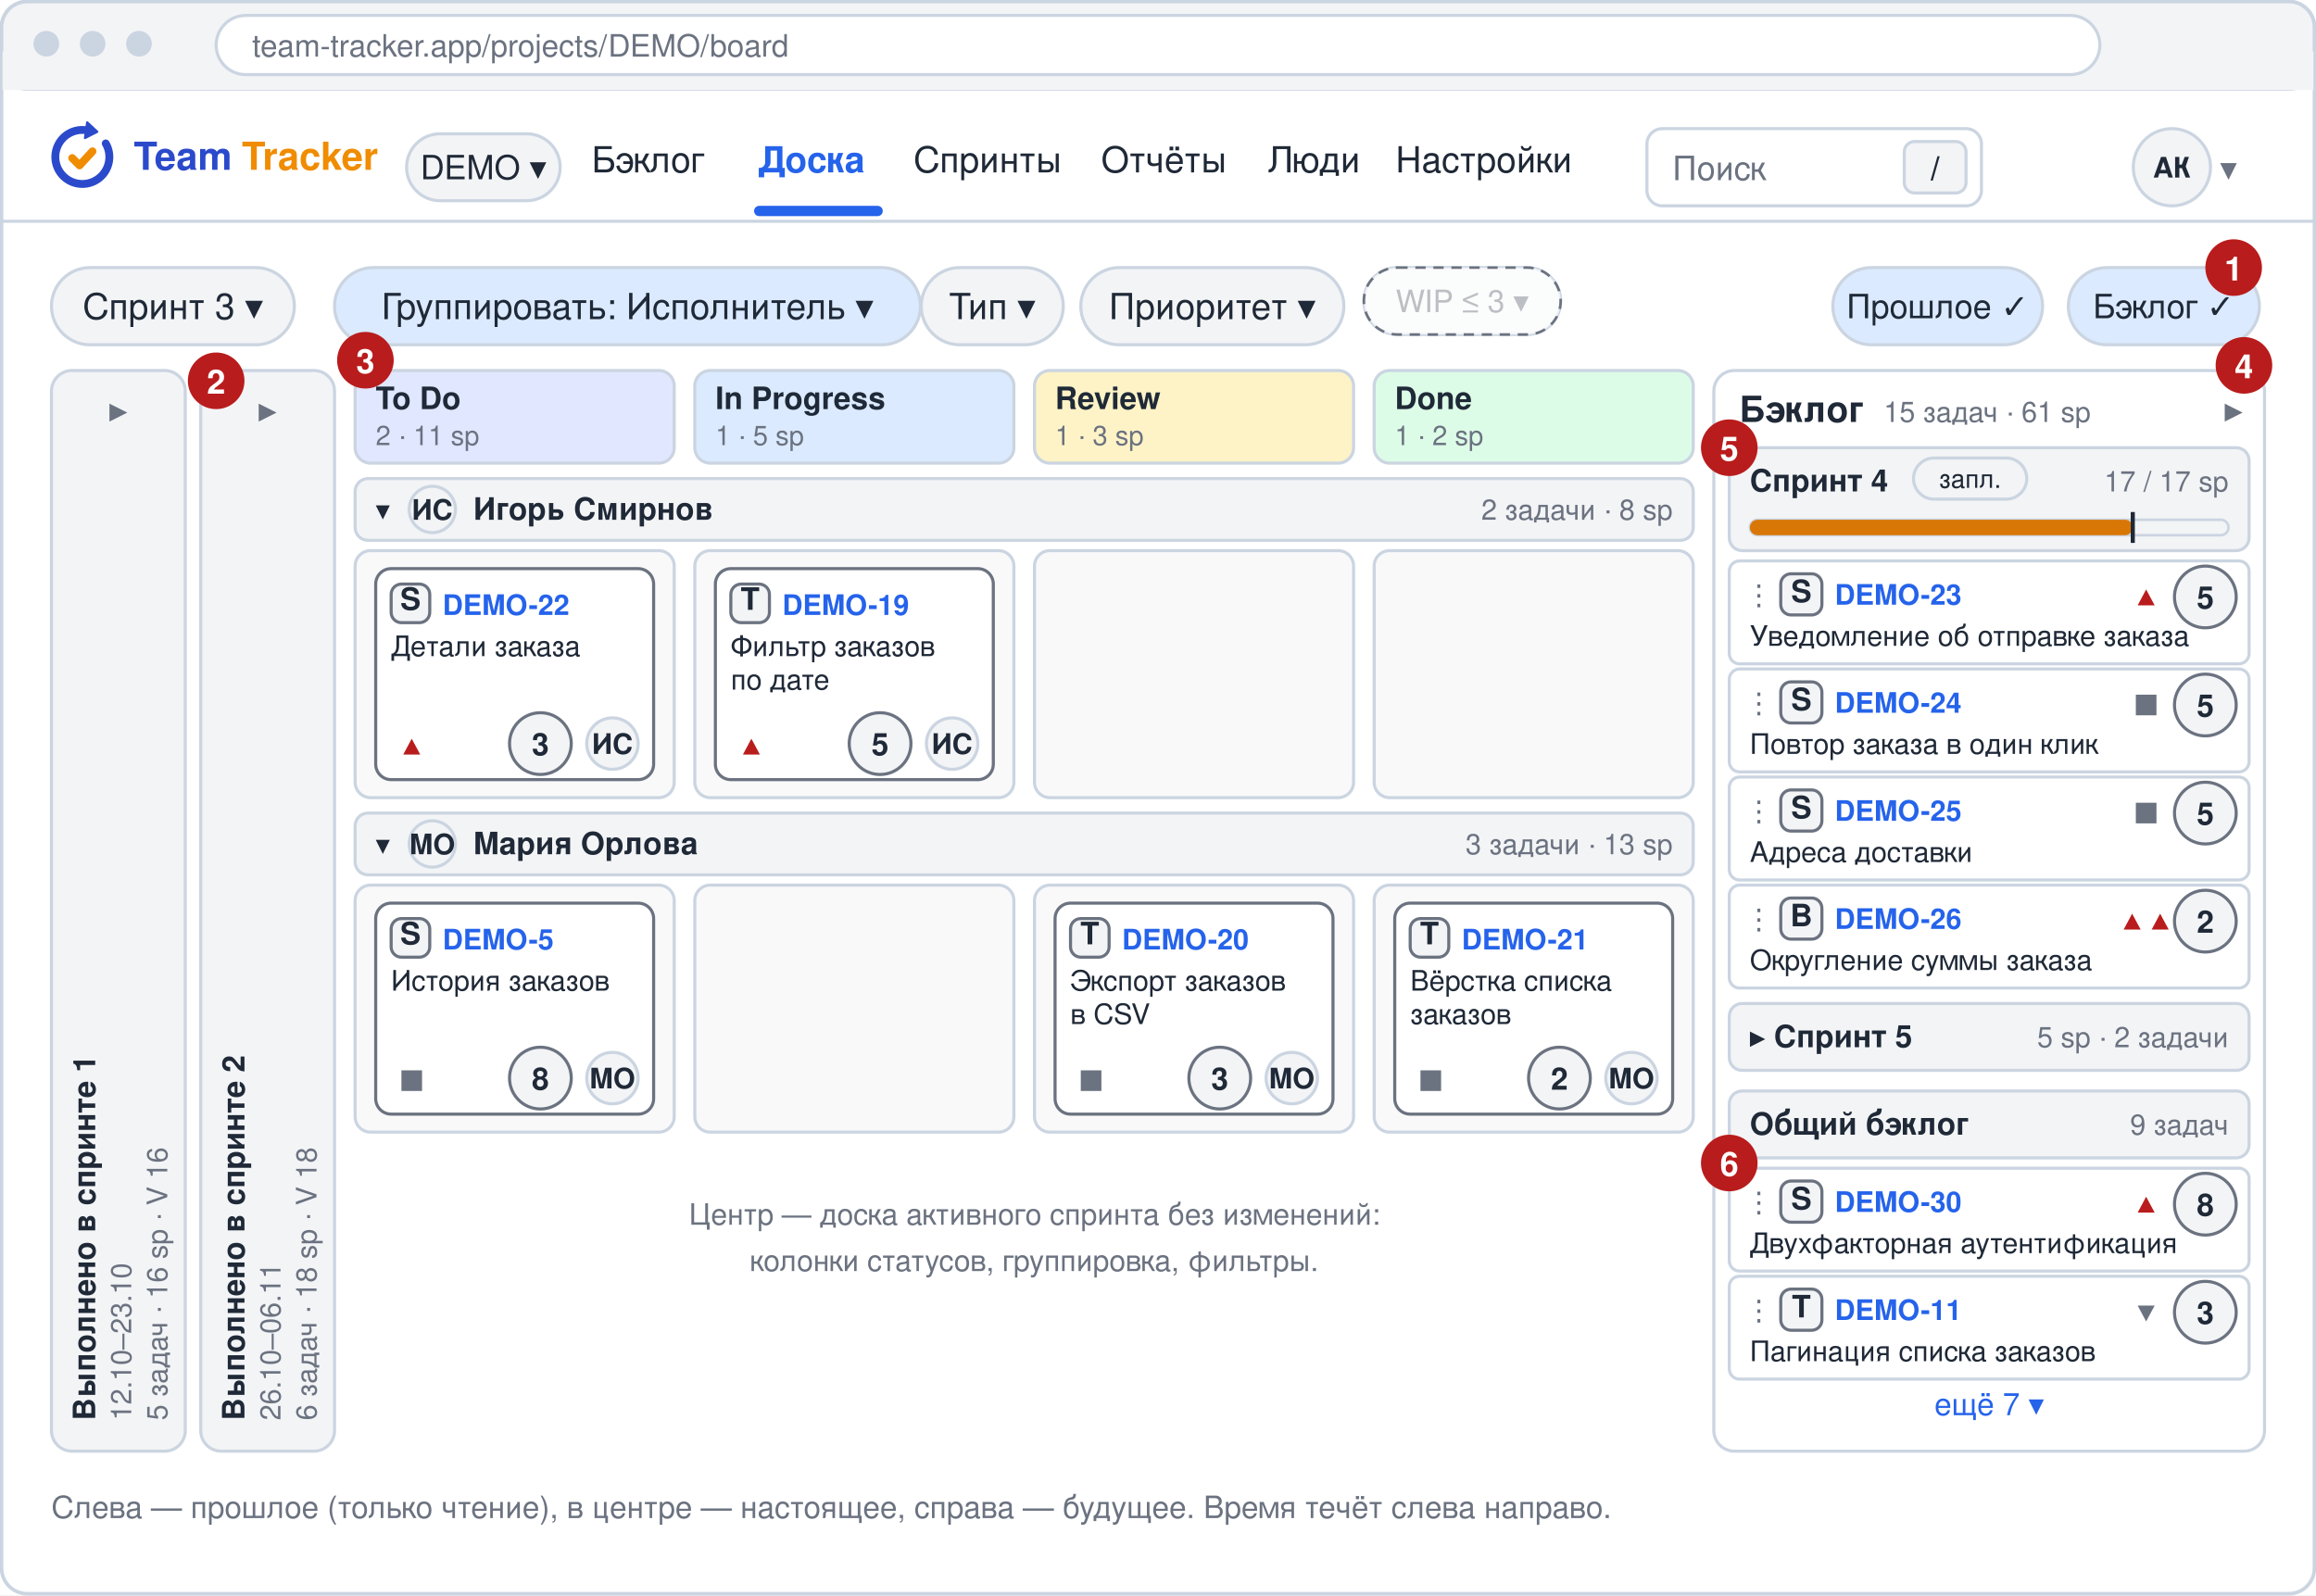
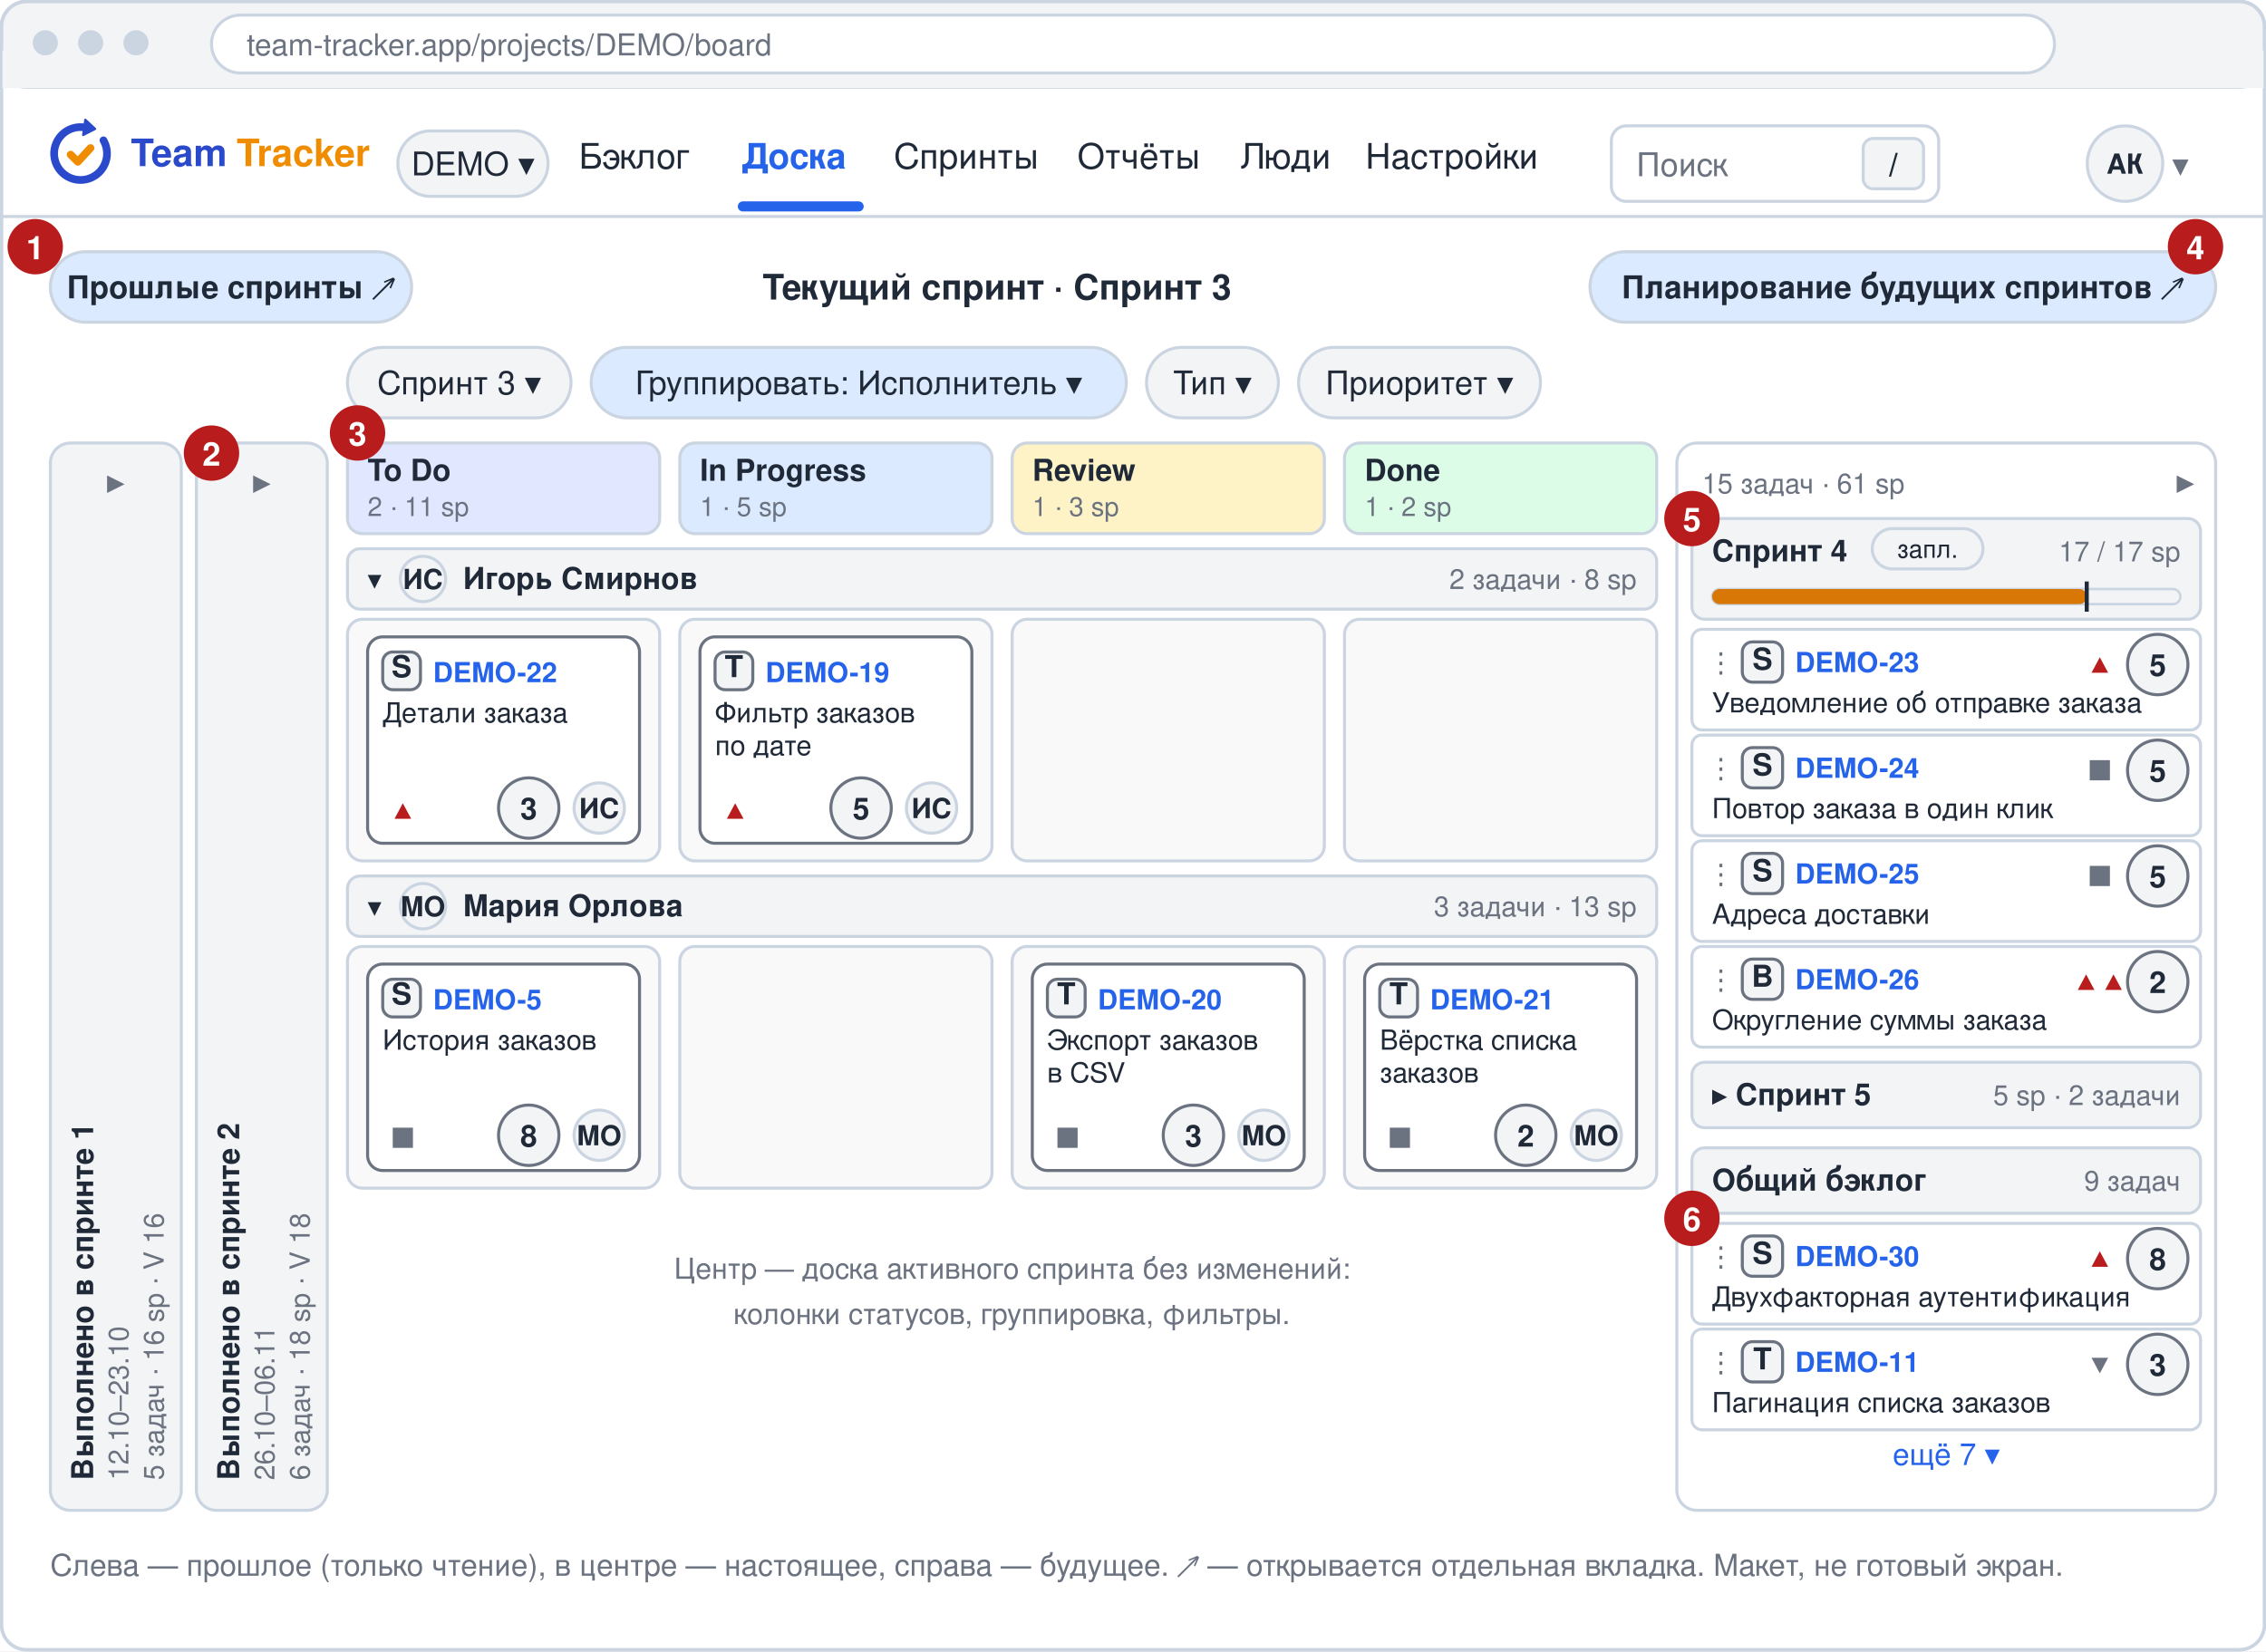
- <svg xmlns="http://www.w3.org/2000/svg" width="900" height="620" viewBox="0 0 900 620" font-family="Helvetica, Arial, 'Segoe UI', 'DejaVu Sans', sans-serif" role="img" aria-label="Доска: прошлое, текущее и будущее — обычное состояние">
+ <svg xmlns="http://www.w3.org/2000/svg" width="900" height="656" viewBox="0 0 900 656" font-family="Helvetica, Arial, 'Segoe UI', 'DejaVu Sans', sans-serif" role="img" aria-label="Доска: прошлое, текущее и будущее — обычное состояние">
  <defs>
    <marker id="arr" viewBox="0 0 10 10" refX="9" refY="5" markerWidth="7" markerHeight="7" orient="auto-start-reverse">
      <path d="M0 0 L10 5 L0 10 z" fill="#2563eb" />
    </marker>
  </defs>
-   <rect width="900" height="620" fill="#ffffff" />
-   <rect x="0.6" y="0.6" width="898.8" height="618.8" rx="10" fill="#ffffff" stroke="#cbd5e1" stroke-width="1.4" />
+   <rect width="900" height="656" fill="#ffffff" />
+   <rect x="0.6" y="0.6" width="898.8" height="654.8" rx="10" fill="#ffffff" stroke="#cbd5e1" stroke-width="1.4" />
  <rect x="0.6" y="0.6" width="898.8" height="34" rx="10" fill="#f3f4f6" stroke="#cbd5e1" stroke-width="1.4" />
  <rect x="1" y="20" width="898" height="15" rx="0" fill="#f3f4f6" />
  <circle cx="18" cy="17" r="5" fill="#cbd5e1" />
  <circle cx="36" cy="17" r="5" fill="#cbd5e1" />
  <circle cx="54" cy="17" r="5" fill="#cbd5e1" />
  <rect x="84" y="6" width="732" height="23" rx="11.5" fill="#ffffff" stroke="#cbd5e1" stroke-width="1.2" />
  <text x="98" y="22" text-anchor="start" font-size="12" fill="#6b7280">team-tracker.app/projects/DEMO/board</text>
  <line x1="1" y1="86" x2="899" y2="86" stroke="#cbd5e1" stroke-width="1.2" />
  <g transform="translate(18 47) scale(0.4375)">
    <path d="M52.78 20 A24 24 0 1 1 35.34 8.23" fill="none" stroke="#2B4ACB" stroke-width="7" stroke-linecap="round" />
    <polygon points="45.24,9.62 36.31,1.30 34.37,15.16" fill="#2B4ACB" stroke="#2B4ACB" stroke-width="2" stroke-linejoin="round" />
    <polyline points="23,33 29.5,39.5 41,27" fill="none" stroke="#F08C00" stroke-width="7" stroke-linecap="round" stroke-linejoin="round" />
  </g>
  <text x="52" y="66" text-anchor="start" font-size="15" font-weight="bold" fill="#2B4ACB">Team</text>
  <text x="94" y="66" text-anchor="start" font-size="15" font-weight="bold" fill="#F08C00">Tracker</text>
  <rect x="158" y="52" width="59.68" height="26" rx="13.0" fill="#f3f4f6" stroke="#cbd5e1" stroke-width="1.2" />
  <text x="187.84" y="69.68" text-anchor="middle" font-size="13" fill="#1f2937">DEMO ▾</text>
  <text x="230" y="67" text-anchor="start" font-size="14" fill="#1f2937">Бэклог</text>
  <text x="295.04" y="67" text-anchor="start" font-size="14" font-weight="bold" fill="#2563eb">Доска</text>
  <rect x="293.04" y="80" width="50.0" height="4" rx="2" fill="#2563eb" />
  <text x="355.04" y="67" text-anchor="start" font-size="14" fill="#1f2937">Спринты</text>
  <text x="427.92" y="67" text-anchor="start" font-size="14" fill="#1f2937">Отчёты</text>
  <text x="492.96" y="67" text-anchor="start" font-size="14" fill="#1f2937">Люди</text>
  <text x="542.32" y="67" text-anchor="start" font-size="14" fill="#1f2937">Настройки</text>
  <rect x="640" y="50" width="130" height="30" rx="6" fill="#ffffff" stroke="#cbd5e1" stroke-width="1.2" />
  <text x="650" y="70" text-anchor="start" font-size="13" fill="#6b7280">Поиск</text>
  <rect x="740" y="55" width="24" height="20" rx="4" fill="#f3f4f6" stroke="#cbd5e1" stroke-width="1.2" />
  <text x="752" y="70" text-anchor="middle" font-size="13" font-weight="bold" fill="#1f2937">/</text>
  <circle cx="844" cy="65" r="15" fill="#f3f4f6" stroke="#cbd5e1" stroke-width="1.2" />
  <text x="844" y="69" text-anchor="middle" font-size="11" font-weight="bold" fill="#1f2937">АК</text>
  <text x="866" y="70" text-anchor="middle" font-size="13" fill="#6b7280">▾</text>
-   <rect x="20" y="104" width="94.4" height="30" rx="15.0" fill="#f3f4f6" stroke="#cbd5e1" stroke-width="1.2" />
-   <text x="67.2" y="124.04" text-anchor="middle" font-size="14" fill="#1f2937">Спринт 3 ▾</text>
-   <rect x="130" y="104" width="227.68" height="30" rx="15.0" fill="#dbeafe" stroke="#cbd5e1" stroke-width="1.2" />
-   <text x="243.84" y="124.04" text-anchor="middle" font-size="14" fill="#1f2937">Группировать: Исполнитель ▾</text>
-   <rect x="358" y="104" width="55.2" height="30" rx="15.0" fill="#f3f4f6" stroke="#cbd5e1" stroke-width="1.2" />
-   <text x="385.6" y="124.04" text-anchor="middle" font-size="14" fill="#1f2937">Тип ▾</text>
-   <rect x="420" y="104" width="102.24" height="30" rx="15.0" fill="#f3f4f6" stroke="#cbd5e1" stroke-width="1.2" />
-   <text x="471.12" y="124.04" text-anchor="middle" font-size="14" fill="#1f2937">Приоритет ▾</text>
-   <rect x="530" y="104" width="76.48" height="26" rx="13.0" fill="#f3f4f6" stroke="#cbd5e1" stroke-width="1.2" />
-   <text x="568.24" y="121.32" text-anchor="middle" font-size="12" fill="#1f2937">WIP ≤ 3 ▾</text>
-   <rect x="530" y="104" width="76.48" height="26" rx="13" fill="#ffffff" fill-opacity="0.7" stroke="#6b7280" stroke-dasharray="4 3" />
-   <rect x="803.76" y="104" width="74.24" height="30" rx="15.0" fill="#dbeafe" stroke="#cbd5e1" stroke-width="1.2" />
-   <text x="840.88" y="123.68" text-anchor="middle" font-size="13" fill="#1f2937">Бэклог ✓</text>
-   <rect x="712.24" y="104" width="81.52" height="30" rx="15.0" fill="#dbeafe" stroke="#cbd5e1" stroke-width="1.2" />
-   <text x="753.0" y="123.68" text-anchor="middle" font-size="13" fill="#1f2937">Прошлое ✓</text>
-   <circle cx="868" cy="104" r="11" fill="#b91c1c" />
-   <text x="868" y="109" text-anchor="middle" font-size="13" font-weight="bold" fill="#ffffff">1</text>
-   <rect x="20" y="144" width="52" height="420" rx="8" fill="#f3f4f6" stroke="#cbd5e1" stroke-width="1.2" />
-   <text x="46.0" y="164" text-anchor="middle" font-size="14" fill="#6b7280">▸</text>
-   <text transform="rotate(-90 37 552)" x="37" y="552" font-size="12" font-weight="bold" fill="#1f2937">Выполнено в спринте 1</text>
-   <text transform="rotate(-90 51 552)" x="51" y="552" font-size="11" fill="#6b7280">12.10–23.10</text>
-   <text transform="rotate(-90 65 552)" x="65" y="552" font-size="11" fill="#6b7280">5 задач · 16 sp · V 16</text>
-   <rect x="78" y="144" width="52" height="420" rx="8" fill="#f3f4f6" stroke="#cbd5e1" stroke-width="1.2" />
-   <text x="104.0" y="164" text-anchor="middle" font-size="14" fill="#6b7280">▸</text>
-   <text transform="rotate(-90 95 552)" x="95" y="552" font-size="12" font-weight="bold" fill="#1f2937">Выполнено в спринте 2</text>
-   <text transform="rotate(-90 109 552)" x="109" y="552" font-size="11" fill="#6b7280">26.10–06.11</text>
-   <text transform="rotate(-90 123 552)" x="123" y="552" font-size="11" fill="#6b7280">6 задач · 18 sp · V 18</text>
-   <circle cx="84" cy="148" r="11" fill="#b91c1c" />
-   <text x="84" y="153" text-anchor="middle" font-size="13" font-weight="bold" fill="#ffffff">2</text>
-   <rect x="138" y="144" width="124" height="36" rx="6" fill="#e0e7ff" stroke="#cbd5e1" stroke-width="1.2" />
-   <text x="146" y="159" text-anchor="start" font-size="12" font-weight="bold" fill="#1f2937">To Do</text>
-   <text x="146" y="173" text-anchor="start" font-size="10.5" fill="#6b7280">2 · 11 sp</text>
-   <rect x="270" y="144" width="124" height="36" rx="6" fill="#dbeafe" stroke="#cbd5e1" stroke-width="1.2" />
-   <text x="278" y="159" text-anchor="start" font-size="12" font-weight="bold" fill="#1f2937">In Progress</text>
-   <text x="278" y="173" text-anchor="start" font-size="10.5" fill="#6b7280">1 · 5 sp</text>
-   <rect x="402" y="144" width="124" height="36" rx="6" fill="#fef3c7" stroke="#cbd5e1" stroke-width="1.2" />
-   <text x="410" y="159" text-anchor="start" font-size="12" font-weight="bold" fill="#1f2937">Review</text>
-   <text x="410" y="173" text-anchor="start" font-size="10.5" fill="#6b7280">1 · 3 sp</text>
-   <rect x="534" y="144" width="124" height="36" rx="6" fill="#dcfce7" stroke="#cbd5e1" stroke-width="1.2" />
-   <text x="542" y="159" text-anchor="start" font-size="12" font-weight="bold" fill="#1f2937">Done</text>
-   <text x="542" y="173" text-anchor="start" font-size="10.5" fill="#6b7280">1 · 2 sp</text>
-   <circle cx="142" cy="140" r="11" fill="#b91c1c" />
-   <text x="142" y="145" text-anchor="middle" font-size="13" font-weight="bold" fill="#ffffff">3</text>
-   <rect x="138" y="186" width="520" height="24" rx="5" fill="#f3f4f6" stroke="#cbd5e1" stroke-width="1.2" />
-   <text x="146" y="202" text-anchor="start" font-size="11" fill="#1f2937">▾</text>
-   <circle cx="168" cy="198" r="9" fill="#f3f4f6" stroke="#cbd5e1" stroke-width="1.2" />
-   <text x="168" y="202" text-anchor="middle" font-size="11" font-weight="bold" fill="#1f2937">ИС</text>
-   <text x="184" y="202" text-anchor="start" font-size="12" font-weight="bold" fill="#1f2937">Игорь Смирнов</text>
-   <text x="650" y="202" text-anchor="end" font-size="11" fill="#6b7280">2 задачи · 8 sp</text>
-   <rect x="138" y="214" width="124" height="96" rx="6" fill="#f3f4f6" fill-opacity="0.55" stroke="#cbd5e1" stroke-width="1.2" />
-   <rect x="146" y="221" width="108" height="82" rx="6" fill="#ffffff" stroke="#6b7280" stroke-width="1.2" />
-   <rect x="152" y="227" width="15" height="15" rx="4" fill="#f3f4f6" stroke="#6b7280" stroke-width="1.2" />
-   <text x="159.5" y="237" text-anchor="middle" font-size="12" font-weight="bold" fill="#1f2937">S</text>
-   <text x="172" y="239" text-anchor="start" font-size="11" font-weight="bold" fill="#2563eb">DEMO-22</text>
-   <text x="152" y="255" text-anchor="start" font-size="11" fill="#1f2937">Детали заказа</text>
-   <text x="160" y="294" text-anchor="middle" font-size="11" font-weight="bold" fill="#b91c1c">▲</text>
-   <circle cx="210" cy="289" r="12" fill="#f3f4f6" stroke="#6b7280" stroke-width="1.2" />
-   <text x="210" y="293.5" text-anchor="middle" font-size="12" font-weight="bold" fill="#1f2937">3</text>
-   <circle cx="238" cy="289" r="10" fill="#f3f4f6" stroke="#cbd5e1" stroke-width="1.2" />
-   <text x="238" y="293" text-anchor="middle" font-size="11" font-weight="bold" fill="#1f2937">ИС</text>
-   <rect x="270" y="214" width="124" height="96" rx="6" fill="#f3f4f6" fill-opacity="0.55" stroke="#cbd5e1" stroke-width="1.2" />
-   <rect x="278" y="221" width="108" height="82" rx="6" fill="#ffffff" stroke="#6b7280" stroke-width="1.2" />
-   <rect x="284" y="227" width="15" height="15" rx="4" fill="#f3f4f6" stroke="#6b7280" stroke-width="1.2" />
-   <text x="291.5" y="237" text-anchor="middle" font-size="12" font-weight="bold" fill="#1f2937">T</text>
-   <text x="304" y="239" text-anchor="start" font-size="11" font-weight="bold" fill="#2563eb">DEMO-19</text>
-   <text x="284" y="255" text-anchor="start" font-size="11" fill="#1f2937">Фильтр заказов</text>
-   <text x="284" y="268" text-anchor="start" font-size="11" fill="#1f2937">по дате</text>
-   <text x="292" y="294" text-anchor="middle" font-size="11" font-weight="bold" fill="#b91c1c">▲</text>
-   <circle cx="342" cy="289" r="12" fill="#f3f4f6" stroke="#6b7280" stroke-width="1.2" />
-   <text x="342" y="293.5" text-anchor="middle" font-size="12" font-weight="bold" fill="#1f2937">5</text>
-   <circle cx="370" cy="289" r="10" fill="#f3f4f6" stroke="#cbd5e1" stroke-width="1.2" />
-   <text x="370" y="293" text-anchor="middle" font-size="11" font-weight="bold" fill="#1f2937">ИС</text>
-   <rect x="402" y="214" width="124" height="96" rx="6" fill="#f3f4f6" fill-opacity="0.55" stroke="#cbd5e1" stroke-width="1.2" />
-   <rect x="534" y="214" width="124" height="96" rx="6" fill="#f3f4f6" fill-opacity="0.55" stroke="#cbd5e1" stroke-width="1.2" />
-   <rect x="138" y="316" width="520" height="24" rx="5" fill="#f3f4f6" stroke="#cbd5e1" stroke-width="1.2" />
-   <text x="146" y="332" text-anchor="start" font-size="11" fill="#1f2937">▾</text>
-   <circle cx="168" cy="328" r="9" fill="#f3f4f6" stroke="#cbd5e1" stroke-width="1.2" />
-   <text x="168" y="332" text-anchor="middle" font-size="11" font-weight="bold" fill="#1f2937">МО</text>
-   <text x="184" y="332" text-anchor="start" font-size="12" font-weight="bold" fill="#1f2937">Мария Орлова</text>
-   <text x="650" y="332" text-anchor="end" font-size="11" fill="#6b7280">3 задачи · 13 sp</text>
-   <rect x="138" y="344" width="124" height="96" rx="6" fill="#f3f4f6" fill-opacity="0.55" stroke="#cbd5e1" stroke-width="1.2" />
-   <rect x="146" y="351" width="108" height="82" rx="6" fill="#ffffff" stroke="#6b7280" stroke-width="1.2" />
-   <rect x="152" y="357" width="15" height="15" rx="4" fill="#f3f4f6" stroke="#6b7280" stroke-width="1.2" />
-   <text x="159.5" y="367" text-anchor="middle" font-size="12" font-weight="bold" fill="#1f2937">S</text>
-   <text x="172" y="369" text-anchor="start" font-size="11" font-weight="bold" fill="#2563eb">DEMO-5</text>
-   <text x="152" y="385" text-anchor="start" font-size="11" fill="#1f2937">История заказов</text>
-   <text x="160" y="424" text-anchor="middle" font-size="11" fill="#6b7280">■</text>
-   <circle cx="210" cy="419" r="12" fill="#f3f4f6" stroke="#6b7280" stroke-width="1.2" />
-   <text x="210" y="423.5" text-anchor="middle" font-size="12" font-weight="bold" fill="#1f2937">8</text>
-   <circle cx="238" cy="419" r="10" fill="#f3f4f6" stroke="#cbd5e1" stroke-width="1.2" />
-   <text x="238" y="423" text-anchor="middle" font-size="11" font-weight="bold" fill="#1f2937">МО</text>
-   <rect x="270" y="344" width="124" height="96" rx="6" fill="#f3f4f6" fill-opacity="0.55" stroke="#cbd5e1" stroke-width="1.2" />
-   <rect x="402" y="344" width="124" height="96" rx="6" fill="#f3f4f6" fill-opacity="0.55" stroke="#cbd5e1" stroke-width="1.2" />
-   <rect x="410" y="351" width="108" height="82" rx="6" fill="#ffffff" stroke="#6b7280" stroke-width="1.2" />
-   <rect x="416" y="357" width="15" height="15" rx="4" fill="#f3f4f6" stroke="#6b7280" stroke-width="1.2" />
-   <text x="423.5" y="367" text-anchor="middle" font-size="12" font-weight="bold" fill="#1f2937">T</text>
-   <text x="436" y="369" text-anchor="start" font-size="11" font-weight="bold" fill="#2563eb">DEMO-20</text>
-   <text x="416" y="385" text-anchor="start" font-size="11" fill="#1f2937">Экспорт заказов</text>
-   <text x="416" y="398" text-anchor="start" font-size="11" fill="#1f2937">в CSV</text>
-   <text x="424" y="424" text-anchor="middle" font-size="11" fill="#6b7280">■</text>
-   <circle cx="474" cy="419" r="12" fill="#f3f4f6" stroke="#6b7280" stroke-width="1.2" />
-   <text x="474" y="423.5" text-anchor="middle" font-size="12" font-weight="bold" fill="#1f2937">3</text>
-   <circle cx="502" cy="419" r="10" fill="#f3f4f6" stroke="#cbd5e1" stroke-width="1.2" />
-   <text x="502" y="423" text-anchor="middle" font-size="11" font-weight="bold" fill="#1f2937">МО</text>
-   <rect x="534" y="344" width="124" height="96" rx="6" fill="#f3f4f6" fill-opacity="0.55" stroke="#cbd5e1" stroke-width="1.2" />
-   <rect x="542" y="351" width="108" height="82" rx="6" fill="#ffffff" stroke="#6b7280" stroke-width="1.2" />
-   <rect x="548" y="357" width="15" height="15" rx="4" fill="#f3f4f6" stroke="#6b7280" stroke-width="1.2" />
-   <text x="555.5" y="367" text-anchor="middle" font-size="12" font-weight="bold" fill="#1f2937">T</text>
-   <text x="568" y="369" text-anchor="start" font-size="11" font-weight="bold" fill="#2563eb">DEMO-21</text>
-   <text x="548" y="385" text-anchor="start" font-size="11" fill="#1f2937">Вёрстка списка</text>
-   <text x="548" y="398" text-anchor="start" font-size="11" fill="#1f2937">заказов</text>
-   <text x="556" y="424" text-anchor="middle" font-size="11" fill="#6b7280">■</text>
-   <circle cx="606" cy="419" r="12" fill="#f3f4f6" stroke="#6b7280" stroke-width="1.2" />
-   <text x="606" y="423.5" text-anchor="middle" font-size="12" font-weight="bold" fill="#1f2937">2</text>
-   <circle cx="634" cy="419" r="10" fill="#f3f4f6" stroke="#cbd5e1" stroke-width="1.2" />
-   <text x="634" y="423" text-anchor="middle" font-size="11" font-weight="bold" fill="#1f2937">МО</text>
-   <text x="402" y="476" text-anchor="middle" font-size="11.5" fill="#6b7280">Центр — доска активного спринта без изменений:</text>
-   <text x="402" y="494" text-anchor="middle" font-size="11.5" fill="#6b7280">колонки статусов, группировка, фильтры.</text>
-   <rect x="666" y="144" width="214" height="420" rx="8" fill="#ffffff" stroke="#cbd5e1" stroke-width="1.2" />
-   <text x="676" y="164" text-anchor="start" font-size="14" font-weight="bold" fill="#1f2937">Бэклог</text>
-   <text x="732" y="164" text-anchor="start" font-size="11" fill="#6b7280">15 задач · 61 sp</text>
-   <text x="868" y="164" text-anchor="middle" font-size="14" fill="#6b7280">▸</text>
-   <circle cx="872" cy="142" r="11" fill="#b91c1c" />
-   <text x="872" y="147" text-anchor="middle" font-size="13" font-weight="bold" fill="#ffffff">4</text>
-   <rect x="672" y="174" width="202" height="40" rx="5" fill="#f3f4f6" stroke="#cbd5e1" stroke-width="1.2" />
-   <text x="680" y="191" text-anchor="start" font-size="12" font-weight="bold" fill="#1f2937">Спринт 4</text>
-   <rect x="743.6" y="178" width="44.0" height="16" rx="8.0" fill="#f3f4f6" stroke="#cbd5e1" stroke-width="1.2" />
-   <text x="765.6" y="189.6" text-anchor="middle" font-size="10" fill="#1f2937">запл.</text>
-   <text x="866" y="191" text-anchor="end" font-size="11" fill="#6b7280">17 / 17 sp</text>
-   <rect x="680" y="202" width="186" height="6" rx="3.0" fill="#f3f4f6" stroke="#cbd5e1" stroke-width="1" />
-   <rect x="680" y="202" width="148.8" height="6" rx="3.0" fill="#d97706" />
-   <line x1="828.8" y1="199" x2="828.8" y2="211" stroke="#1f2937" stroke-width="1.6" />
-   <rect x="672" y="218" width="202" height="40" rx="4" fill="#ffffff" stroke="#cbd5e1" stroke-width="1.2" />
-   <text x="678" y="235" text-anchor="start" font-size="11" fill="#6b7280">⋮⋮</text>
-   <rect x="692" y="223" width="16" height="16" rx="4" fill="#f3f4f6" stroke="#6b7280" stroke-width="1.2" />
-   <text x="700.0" y="234" text-anchor="middle" font-size="12" font-weight="bold" fill="#1f2937">S</text>
-   <text x="713" y="235" text-anchor="start" font-size="11" font-weight="bold" fill="#2563eb">DEMO-23</text>
-   <circle cx="857" cy="232" r="12" fill="#f3f4f6" stroke="#6b7280" stroke-width="1.2" />
-   <text x="857" y="236.5" text-anchor="middle" font-size="12" font-weight="bold" fill="#1f2937">5</text>
-   <text x="834" y="236" text-anchor="middle" font-size="11" font-weight="bold" fill="#b91c1c">▲</text>
-   <text x="680" y="251" text-anchor="start" font-size="11" fill="#1f2937">Уведомление об отправке заказа</text>
-   <rect x="672" y="260" width="202" height="40" rx="4" fill="#ffffff" stroke="#cbd5e1" stroke-width="1.2" />
-   <text x="678" y="277" text-anchor="start" font-size="11" fill="#6b7280">⋮⋮</text>
-   <rect x="692" y="265" width="16" height="16" rx="4" fill="#f3f4f6" stroke="#6b7280" stroke-width="1.2" />
-   <text x="700.0" y="276" text-anchor="middle" font-size="12" font-weight="bold" fill="#1f2937">S</text>
-   <text x="713" y="277" text-anchor="start" font-size="11" font-weight="bold" fill="#2563eb">DEMO-24</text>
-   <circle cx="857" cy="274" r="12" fill="#f3f4f6" stroke="#6b7280" stroke-width="1.2" />
-   <text x="857" y="278.5" text-anchor="middle" font-size="12" font-weight="bold" fill="#1f2937">5</text>
-   <text x="834" y="278" text-anchor="middle" font-size="11" fill="#6b7280">■</text>
-   <text x="680" y="293" text-anchor="start" font-size="11" fill="#1f2937">Повтор заказа в один клик</text>
-   <rect x="672" y="302" width="202" height="40" rx="4" fill="#ffffff" stroke="#cbd5e1" stroke-width="1.2" />
-   <text x="678" y="319" text-anchor="start" font-size="11" fill="#6b7280">⋮⋮</text>
-   <rect x="692" y="307" width="16" height="16" rx="4" fill="#f3f4f6" stroke="#6b7280" stroke-width="1.2" />
-   <text x="700.0" y="318" text-anchor="middle" font-size="12" font-weight="bold" fill="#1f2937">S</text>
-   <text x="713" y="319" text-anchor="start" font-size="11" font-weight="bold" fill="#2563eb">DEMO-25</text>
-   <circle cx="857" cy="316" r="12" fill="#f3f4f6" stroke="#6b7280" stroke-width="1.2" />
-   <text x="857" y="320.5" text-anchor="middle" font-size="12" font-weight="bold" fill="#1f2937">5</text>
-   <text x="834" y="320" text-anchor="middle" font-size="11" fill="#6b7280">■</text>
-   <text x="680" y="335" text-anchor="start" font-size="11" fill="#1f2937">Адреса доставки</text>
-   <rect x="672" y="344" width="202" height="40" rx="4" fill="#ffffff" stroke="#cbd5e1" stroke-width="1.2" />
-   <text x="678" y="361" text-anchor="start" font-size="11" fill="#6b7280">⋮⋮</text>
-   <rect x="692" y="349" width="16" height="16" rx="4" fill="#f3f4f6" stroke="#6b7280" stroke-width="1.2" />
-   <text x="700.0" y="360" text-anchor="middle" font-size="12" font-weight="bold" fill="#1f2937">B</text>
-   <text x="713" y="361" text-anchor="start" font-size="11" font-weight="bold" fill="#2563eb">DEMO-26</text>
-   <circle cx="857" cy="358" r="12" fill="#f3f4f6" stroke="#6b7280" stroke-width="1.2" />
-   <text x="857" y="362.5" text-anchor="middle" font-size="12" font-weight="bold" fill="#1f2937">2</text>
-   <text x="834" y="362" text-anchor="middle" font-size="11" font-weight="bold" fill="#b91c1c">▲▲</text>
-   <text x="680" y="377" text-anchor="start" font-size="11" fill="#1f2937">Округление суммы заказа</text>
-   <circle cx="672" cy="174" r="11" fill="#b91c1c" />
-   <text x="672" y="179" text-anchor="middle" font-size="13" font-weight="bold" fill="#ffffff">5</text>
-   <rect x="672" y="390" width="202" height="26" rx="5" fill="#f3f4f6" stroke="#cbd5e1" stroke-width="1.2" />
-   <text x="680" y="407" text-anchor="start" font-size="12" font-weight="bold" fill="#1f2937">▸ Спринт 5</text>
-   <text x="866" y="407" text-anchor="end" font-size="11" fill="#6b7280">5 sp · 2 задачи</text>
-   <rect x="672" y="424" width="202" height="26" rx="5" fill="#f3f4f6" stroke="#cbd5e1" stroke-width="1.2" />
-   <text x="680" y="441" text-anchor="start" font-size="12" font-weight="bold" fill="#1f2937">Общий бэклог</text>
-   <text x="866" y="441" text-anchor="end" font-size="11" fill="#6b7280">9 задач</text>
-   <rect x="672" y="454" width="202" height="40" rx="4" fill="#ffffff" stroke="#cbd5e1" stroke-width="1.2" />
-   <text x="678" y="471" text-anchor="start" font-size="11" fill="#6b7280">⋮⋮</text>
-   <rect x="692" y="459" width="16" height="16" rx="4" fill="#f3f4f6" stroke="#6b7280" stroke-width="1.2" />
-   <text x="700.0" y="470" text-anchor="middle" font-size="12" font-weight="bold" fill="#1f2937">S</text>
-   <text x="713" y="471" text-anchor="start" font-size="11" font-weight="bold" fill="#2563eb">DEMO-30</text>
-   <circle cx="857" cy="468" r="12" fill="#f3f4f6" stroke="#6b7280" stroke-width="1.2" />
-   <text x="857" y="472.5" text-anchor="middle" font-size="12" font-weight="bold" fill="#1f2937">8</text>
-   <text x="834" y="472" text-anchor="middle" font-size="11" font-weight="bold" fill="#b91c1c">▲</text>
-   <text x="680" y="487" text-anchor="start" font-size="11" fill="#1f2937">Двухфакторная аутентификация</text>
-   <rect x="672" y="496" width="202" height="40" rx="4" fill="#ffffff" stroke="#cbd5e1" stroke-width="1.2" />
-   <text x="678" y="513" text-anchor="start" font-size="11" fill="#6b7280">⋮⋮</text>
-   <rect x="692" y="501" width="16" height="16" rx="4" fill="#f3f4f6" stroke="#6b7280" stroke-width="1.2" />
-   <text x="700.0" y="512" text-anchor="middle" font-size="12" font-weight="bold" fill="#1f2937">T</text>
-   <text x="713" y="513" text-anchor="start" font-size="11" font-weight="bold" fill="#2563eb">DEMO-11</text>
-   <circle cx="857" cy="510" r="12" fill="#f3f4f6" stroke="#6b7280" stroke-width="1.2" />
-   <text x="857" y="514.5" text-anchor="middle" font-size="12" font-weight="bold" fill="#1f2937">3</text>
-   <text x="834" y="514" text-anchor="middle" font-size="11" fill="#6b7280">▼</text>
-   <text x="680" y="529" text-anchor="start" font-size="11" fill="#1f2937">Пагинация списка заказов</text>
-   <text x="773.0" y="550" text-anchor="middle" font-size="12" fill="#2563eb">ещё 7 ▾</text>
-   <circle cx="672" cy="452" r="11" fill="#b91c1c" />
-   <text x="672" y="457" text-anchor="middle" font-size="13" font-weight="bold" fill="#ffffff">6</text>
-   <text x="20" y="590" text-anchor="start" font-size="12" fill="#6b7280">Слева — прошлое (только чтение), в центре — настоящее, справа — будущее. Время течёт слева направо.</text>
+   <rect x="20" y="100" width="143.5" height="28" rx="14.0" fill="#dbeafe" stroke="#cbd5e1" stroke-width="1.2" />
+   <text x="91.75" y="118.5" text-anchor="middle" font-size="12.5" font-weight="bold" fill="#1f2937">Прошлые спринты ↗</text>
+   <text x="396.0" y="119" text-anchor="middle" font-size="14" font-weight="bold" fill="#1f2937">Текущий спринт · Спринт 3</text>
+   <rect x="631.5" y="100" width="248.5" height="28" rx="14.0" fill="#dbeafe" stroke="#cbd5e1" stroke-width="1.2" />
+   <text x="755.75" y="118.5" text-anchor="middle" font-size="12.5" font-weight="bold" fill="#1f2937">Планирование будущих спринтов ↗</text>
+   <circle cx="14" cy="98" r="11" fill="#b91c1c" />
+   <text x="14" y="103" text-anchor="middle" font-size="13" font-weight="bold" fill="#ffffff">1</text>
+   <rect x="138" y="138" width="88.8" height="28" rx="14.0" fill="#f3f4f6" stroke="#cbd5e1" stroke-width="1.2" />
+   <text x="182.4" y="156.68" text-anchor="middle" font-size="13" fill="#1f2937">Спринт 3 ▾</text>
+   <rect x="234.8" y="138" width="212.56" height="28" rx="14.0" fill="#dbeafe" stroke="#cbd5e1" stroke-width="1.2" />
+   <text x="341.08" y="156.68" text-anchor="middle" font-size="13" fill="#1f2937">Группировать: Исполнитель ▾</text>
+   <rect x="455.36" y="138" width="52.4" height="28" rx="14.0" fill="#f3f4f6" stroke="#cbd5e1" stroke-width="1.2" />
+   <text x="481.56" y="156.68" text-anchor="middle" font-size="13" fill="#1f2937">Тип ▾</text>
+   <rect x="515.76" y="138" width="96.08" height="28" rx="14.0" fill="#f3f4f6" stroke="#cbd5e1" stroke-width="1.2" />
+   <text x="563.8" y="156.68" text-anchor="middle" font-size="13" fill="#1f2937">Приоритет ▾</text>
+   <rect x="20" y="176" width="52" height="424" rx="8" fill="#f3f4f6" stroke="#cbd5e1" stroke-width="1.2" />
+   <text x="46.0" y="196" text-anchor="middle" font-size="14" fill="#6b7280">▸</text>
+   <text transform="rotate(-90 37 588)" x="37" y="588" font-size="12" font-weight="bold" fill="#1f2937">Выполнено в спринте 1</text>
+   <text transform="rotate(-90 51 588)" x="51" y="588" font-size="11" fill="#6b7280">12.10–23.10</text>
+   <text transform="rotate(-90 65 588)" x="65" y="588" font-size="11" fill="#6b7280">5 задач · 16 sp · V 16</text>
+   <rect x="78" y="176" width="52" height="424" rx="8" fill="#f3f4f6" stroke="#cbd5e1" stroke-width="1.2" />
+   <text x="104.0" y="196" text-anchor="middle" font-size="14" fill="#6b7280">▸</text>
+   <text transform="rotate(-90 95 588)" x="95" y="588" font-size="12" font-weight="bold" fill="#1f2937">Выполнено в спринте 2</text>
+   <text transform="rotate(-90 109 588)" x="109" y="588" font-size="11" fill="#6b7280">26.10–06.11</text>
+   <text transform="rotate(-90 123 588)" x="123" y="588" font-size="11" fill="#6b7280">6 задач · 18 sp · V 18</text>
+   <circle cx="84" cy="180" r="11" fill="#b91c1c" />
+   <text x="84" y="185" text-anchor="middle" font-size="13" font-weight="bold" fill="#ffffff">2</text>
+   <rect x="138" y="176" width="124" height="36" rx="6" fill="#e0e7ff" stroke="#cbd5e1" stroke-width="1.2" />
+   <text x="146" y="191" text-anchor="start" font-size="12" font-weight="bold" fill="#1f2937">To Do</text>
+   <text x="146" y="205" text-anchor="start" font-size="10.5" fill="#6b7280">2 · 11 sp</text>
+   <rect x="270" y="176" width="124" height="36" rx="6" fill="#dbeafe" stroke="#cbd5e1" stroke-width="1.2" />
+   <text x="278" y="191" text-anchor="start" font-size="12" font-weight="bold" fill="#1f2937">In Progress</text>
+   <text x="278" y="205" text-anchor="start" font-size="10.5" fill="#6b7280">1 · 5 sp</text>
+   <rect x="402" y="176" width="124" height="36" rx="6" fill="#fef3c7" stroke="#cbd5e1" stroke-width="1.2" />
+   <text x="410" y="191" text-anchor="start" font-size="12" font-weight="bold" fill="#1f2937">Review</text>
+   <text x="410" y="205" text-anchor="start" font-size="10.5" fill="#6b7280">1 · 3 sp</text>
+   <rect x="534" y="176" width="124" height="36" rx="6" fill="#dcfce7" stroke="#cbd5e1" stroke-width="1.2" />
+   <text x="542" y="191" text-anchor="start" font-size="12" font-weight="bold" fill="#1f2937">Done</text>
+   <text x="542" y="205" text-anchor="start" font-size="10.5" fill="#6b7280">1 · 2 sp</text>
+   <circle cx="142" cy="172" r="11" fill="#b91c1c" />
+   <text x="142" y="177" text-anchor="middle" font-size="13" font-weight="bold" fill="#ffffff">3</text>
+   <rect x="138" y="218" width="520" height="24" rx="5" fill="#f3f4f6" stroke="#cbd5e1" stroke-width="1.2" />
+   <text x="146" y="234" text-anchor="start" font-size="11" fill="#1f2937">▾</text>
+   <circle cx="168" cy="230" r="9" fill="#f3f4f6" stroke="#cbd5e1" stroke-width="1.2" />
+   <text x="168" y="234" text-anchor="middle" font-size="11" font-weight="bold" fill="#1f2937">ИС</text>
+   <text x="184" y="234" text-anchor="start" font-size="12" font-weight="bold" fill="#1f2937">Игорь Смирнов</text>
+   <text x="650" y="234" text-anchor="end" font-size="11" fill="#6b7280">2 задачи · 8 sp</text>
+   <rect x="138" y="246" width="124" height="96" rx="6" fill="#f3f4f6" fill-opacity="0.55" stroke="#cbd5e1" stroke-width="1.2" />
+   <rect x="146" y="253" width="108" height="82" rx="6" fill="#ffffff" stroke="#6b7280" stroke-width="1.2" />
+   <rect x="152" y="259" width="15" height="15" rx="4" fill="#f3f4f6" stroke="#6b7280" stroke-width="1.2" />
+   <text x="159.5" y="269" text-anchor="middle" font-size="12" font-weight="bold" fill="#1f2937">S</text>
+   <text x="172" y="271" text-anchor="start" font-size="11" font-weight="bold" fill="#2563eb">DEMO-22</text>
+   <text x="152" y="287" text-anchor="start" font-size="11" fill="#1f2937">Детали заказа</text>
+   <text x="160" y="326" text-anchor="middle" font-size="11" font-weight="bold" fill="#b91c1c">▲</text>
+   <circle cx="210" cy="321" r="12" fill="#f3f4f6" stroke="#6b7280" stroke-width="1.2" />
+   <text x="210" y="325.5" text-anchor="middle" font-size="12" font-weight="bold" fill="#1f2937">3</text>
+   <circle cx="238" cy="321" r="10" fill="#f3f4f6" stroke="#cbd5e1" stroke-width="1.2" />
+   <text x="238" y="325" text-anchor="middle" font-size="11" font-weight="bold" fill="#1f2937">ИС</text>
+   <rect x="270" y="246" width="124" height="96" rx="6" fill="#f3f4f6" fill-opacity="0.55" stroke="#cbd5e1" stroke-width="1.2" />
+   <rect x="278" y="253" width="108" height="82" rx="6" fill="#ffffff" stroke="#6b7280" stroke-width="1.2" />
+   <rect x="284" y="259" width="15" height="15" rx="4" fill="#f3f4f6" stroke="#6b7280" stroke-width="1.2" />
+   <text x="291.5" y="269" text-anchor="middle" font-size="12" font-weight="bold" fill="#1f2937">T</text>
+   <text x="304" y="271" text-anchor="start" font-size="11" font-weight="bold" fill="#2563eb">DEMO-19</text>
+   <text x="284" y="287" text-anchor="start" font-size="11" fill="#1f2937">Фильтр заказов</text>
+   <text x="284" y="300" text-anchor="start" font-size="11" fill="#1f2937">по дате</text>
+   <text x="292" y="326" text-anchor="middle" font-size="11" font-weight="bold" fill="#b91c1c">▲</text>
+   <circle cx="342" cy="321" r="12" fill="#f3f4f6" stroke="#6b7280" stroke-width="1.2" />
+   <text x="342" y="325.5" text-anchor="middle" font-size="12" font-weight="bold" fill="#1f2937">5</text>
+   <circle cx="370" cy="321" r="10" fill="#f3f4f6" stroke="#cbd5e1" stroke-width="1.2" />
+   <text x="370" y="325" text-anchor="middle" font-size="11" font-weight="bold" fill="#1f2937">ИС</text>
+   <rect x="402" y="246" width="124" height="96" rx="6" fill="#f3f4f6" fill-opacity="0.55" stroke="#cbd5e1" stroke-width="1.2" />
+   <rect x="534" y="246" width="124" height="96" rx="6" fill="#f3f4f6" fill-opacity="0.55" stroke="#cbd5e1" stroke-width="1.2" />
+   <rect x="138" y="348" width="520" height="24" rx="5" fill="#f3f4f6" stroke="#cbd5e1" stroke-width="1.2" />
+   <text x="146" y="364" text-anchor="start" font-size="11" fill="#1f2937">▾</text>
+   <circle cx="168" cy="360" r="9" fill="#f3f4f6" stroke="#cbd5e1" stroke-width="1.2" />
+   <text x="168" y="364" text-anchor="middle" font-size="11" font-weight="bold" fill="#1f2937">МО</text>
+   <text x="184" y="364" text-anchor="start" font-size="12" font-weight="bold" fill="#1f2937">Мария Орлова</text>
+   <text x="650" y="364" text-anchor="end" font-size="11" fill="#6b7280">3 задачи · 13 sp</text>
+   <rect x="138" y="376" width="124" height="96" rx="6" fill="#f3f4f6" fill-opacity="0.55" stroke="#cbd5e1" stroke-width="1.2" />
+   <rect x="146" y="383" width="108" height="82" rx="6" fill="#ffffff" stroke="#6b7280" stroke-width="1.2" />
+   <rect x="152" y="389" width="15" height="15" rx="4" fill="#f3f4f6" stroke="#6b7280" stroke-width="1.2" />
+   <text x="159.5" y="399" text-anchor="middle" font-size="12" font-weight="bold" fill="#1f2937">S</text>
+   <text x="172" y="401" text-anchor="start" font-size="11" font-weight="bold" fill="#2563eb">DEMO-5</text>
+   <text x="152" y="417" text-anchor="start" font-size="11" fill="#1f2937">История заказов</text>
+   <text x="160" y="456" text-anchor="middle" font-size="11" fill="#6b7280">■</text>
+   <circle cx="210" cy="451" r="12" fill="#f3f4f6" stroke="#6b7280" stroke-width="1.2" />
+   <text x="210" y="455.5" text-anchor="middle" font-size="12" font-weight="bold" fill="#1f2937">8</text>
+   <circle cx="238" cy="451" r="10" fill="#f3f4f6" stroke="#cbd5e1" stroke-width="1.2" />
+   <text x="238" y="455" text-anchor="middle" font-size="11" font-weight="bold" fill="#1f2937">МО</text>
+   <rect x="270" y="376" width="124" height="96" rx="6" fill="#f3f4f6" fill-opacity="0.55" stroke="#cbd5e1" stroke-width="1.2" />
+   <rect x="402" y="376" width="124" height="96" rx="6" fill="#f3f4f6" fill-opacity="0.55" stroke="#cbd5e1" stroke-width="1.2" />
+   <rect x="410" y="383" width="108" height="82" rx="6" fill="#ffffff" stroke="#6b7280" stroke-width="1.2" />
+   <rect x="416" y="389" width="15" height="15" rx="4" fill="#f3f4f6" stroke="#6b7280" stroke-width="1.2" />
+   <text x="423.5" y="399" text-anchor="middle" font-size="12" font-weight="bold" fill="#1f2937">T</text>
+   <text x="436" y="401" text-anchor="start" font-size="11" font-weight="bold" fill="#2563eb">DEMO-20</text>
+   <text x="416" y="417" text-anchor="start" font-size="11" fill="#1f2937">Экспорт заказов</text>
+   <text x="416" y="430" text-anchor="start" font-size="11" fill="#1f2937">в CSV</text>
+   <text x="424" y="456" text-anchor="middle" font-size="11" fill="#6b7280">■</text>
+   <circle cx="474" cy="451" r="12" fill="#f3f4f6" stroke="#6b7280" stroke-width="1.2" />
+   <text x="474" y="455.5" text-anchor="middle" font-size="12" font-weight="bold" fill="#1f2937">3</text>
+   <circle cx="502" cy="451" r="10" fill="#f3f4f6" stroke="#cbd5e1" stroke-width="1.2" />
+   <text x="502" y="455" text-anchor="middle" font-size="11" font-weight="bold" fill="#1f2937">МО</text>
+   <rect x="534" y="376" width="124" height="96" rx="6" fill="#f3f4f6" fill-opacity="0.55" stroke="#cbd5e1" stroke-width="1.2" />
+   <rect x="542" y="383" width="108" height="82" rx="6" fill="#ffffff" stroke="#6b7280" stroke-width="1.2" />
+   <rect x="548" y="389" width="15" height="15" rx="4" fill="#f3f4f6" stroke="#6b7280" stroke-width="1.2" />
+   <text x="555.5" y="399" text-anchor="middle" font-size="12" font-weight="bold" fill="#1f2937">T</text>
+   <text x="568" y="401" text-anchor="start" font-size="11" font-weight="bold" fill="#2563eb">DEMO-21</text>
+   <text x="548" y="417" text-anchor="start" font-size="11" fill="#1f2937">Вёрстка списка</text>
+   <text x="548" y="430" text-anchor="start" font-size="11" fill="#1f2937">заказов</text>
+   <text x="556" y="456" text-anchor="middle" font-size="11" fill="#6b7280">■</text>
+   <circle cx="606" cy="451" r="12" fill="#f3f4f6" stroke="#6b7280" stroke-width="1.2" />
+   <text x="606" y="455.5" text-anchor="middle" font-size="12" font-weight="bold" fill="#1f2937">2</text>
+   <circle cx="634" cy="451" r="10" fill="#f3f4f6" stroke="#cbd5e1" stroke-width="1.2" />
+   <text x="634" y="455" text-anchor="middle" font-size="11" font-weight="bold" fill="#1f2937">МО</text>
+   <text x="402" y="508" text-anchor="middle" font-size="11.5" fill="#6b7280">Центр — доска активного спринта без изменений:</text>
+   <text x="402" y="526" text-anchor="middle" font-size="11.5" fill="#6b7280">колонки статусов, группировка, фильтры.</text>
+   <rect x="666" y="176" width="214" height="424" rx="8" fill="#ffffff" stroke="#cbd5e1" stroke-width="1.2" />
+   <text x="676" y="196" text-anchor="start" font-size="11" fill="#6b7280">15 задач · 61 sp</text>
+   <text x="868" y="196" text-anchor="middle" font-size="14" fill="#6b7280">▸</text>
+   <circle cx="872" cy="98" r="11" fill="#b91c1c" />
+   <text x="872" y="103" text-anchor="middle" font-size="13" font-weight="bold" fill="#ffffff">4</text>
+   <rect x="672" y="206" width="202" height="40" rx="5" fill="#f3f4f6" stroke="#cbd5e1" stroke-width="1.2" />
+   <text x="680" y="223" text-anchor="start" font-size="12" font-weight="bold" fill="#1f2937">Спринт 4</text>
+   <rect x="743.6" y="210" width="44.0" height="16" rx="8.0" fill="#f3f4f6" stroke="#cbd5e1" stroke-width="1.2" />
+   <text x="765.6" y="221.6" text-anchor="middle" font-size="10" fill="#1f2937">запл.</text>
+   <text x="866" y="223" text-anchor="end" font-size="11" fill="#6b7280">17 / 17 sp</text>
+   <rect x="680" y="234" width="186" height="6" rx="3.0" fill="#f3f4f6" stroke="#cbd5e1" stroke-width="1" />
+   <rect x="680" y="234" width="148.8" height="6" rx="3.0" fill="#d97706" />
+   <line x1="828.8" y1="231" x2="828.8" y2="243" stroke="#1f2937" stroke-width="1.6" />
+   <rect x="672" y="250" width="202" height="40" rx="4" fill="#ffffff" stroke="#cbd5e1" stroke-width="1.2" />
+   <text x="678" y="267" text-anchor="start" font-size="11" fill="#6b7280">⋮⋮</text>
+   <rect x="692" y="255" width="16" height="16" rx="4" fill="#f3f4f6" stroke="#6b7280" stroke-width="1.2" />
+   <text x="700.0" y="266" text-anchor="middle" font-size="12" font-weight="bold" fill="#1f2937">S</text>
+   <text x="713" y="267" text-anchor="start" font-size="11" font-weight="bold" fill="#2563eb">DEMO-23</text>
+   <circle cx="857" cy="264" r="12" fill="#f3f4f6" stroke="#6b7280" stroke-width="1.2" />
+   <text x="857" y="268.5" text-anchor="middle" font-size="12" font-weight="bold" fill="#1f2937">5</text>
+   <text x="834" y="268" text-anchor="middle" font-size="11" font-weight="bold" fill="#b91c1c">▲</text>
+   <text x="680" y="283" text-anchor="start" font-size="11" fill="#1f2937">Уведомление об отправке заказа</text>
+   <rect x="672" y="292" width="202" height="40" rx="4" fill="#ffffff" stroke="#cbd5e1" stroke-width="1.2" />
+   <text x="678" y="309" text-anchor="start" font-size="11" fill="#6b7280">⋮⋮</text>
+   <rect x="692" y="297" width="16" height="16" rx="4" fill="#f3f4f6" stroke="#6b7280" stroke-width="1.2" />
+   <text x="700.0" y="308" text-anchor="middle" font-size="12" font-weight="bold" fill="#1f2937">S</text>
+   <text x="713" y="309" text-anchor="start" font-size="11" font-weight="bold" fill="#2563eb">DEMO-24</text>
+   <circle cx="857" cy="306" r="12" fill="#f3f4f6" stroke="#6b7280" stroke-width="1.2" />
+   <text x="857" y="310.5" text-anchor="middle" font-size="12" font-weight="bold" fill="#1f2937">5</text>
+   <text x="834" y="310" text-anchor="middle" font-size="11" fill="#6b7280">■</text>
+   <text x="680" y="325" text-anchor="start" font-size="11" fill="#1f2937">Повтор заказа в один клик</text>
+   <rect x="672" y="334" width="202" height="40" rx="4" fill="#ffffff" stroke="#cbd5e1" stroke-width="1.2" />
+   <text x="678" y="351" text-anchor="start" font-size="11" fill="#6b7280">⋮⋮</text>
+   <rect x="692" y="339" width="16" height="16" rx="4" fill="#f3f4f6" stroke="#6b7280" stroke-width="1.2" />
+   <text x="700.0" y="350" text-anchor="middle" font-size="12" font-weight="bold" fill="#1f2937">S</text>
+   <text x="713" y="351" text-anchor="start" font-size="11" font-weight="bold" fill="#2563eb">DEMO-25</text>
+   <circle cx="857" cy="348" r="12" fill="#f3f4f6" stroke="#6b7280" stroke-width="1.2" />
+   <text x="857" y="352.5" text-anchor="middle" font-size="12" font-weight="bold" fill="#1f2937">5</text>
+   <text x="834" y="352" text-anchor="middle" font-size="11" fill="#6b7280">■</text>
+   <text x="680" y="367" text-anchor="start" font-size="11" fill="#1f2937">Адреса доставки</text>
+   <rect x="672" y="376" width="202" height="40" rx="4" fill="#ffffff" stroke="#cbd5e1" stroke-width="1.2" />
+   <text x="678" y="393" text-anchor="start" font-size="11" fill="#6b7280">⋮⋮</text>
+   <rect x="692" y="381" width="16" height="16" rx="4" fill="#f3f4f6" stroke="#6b7280" stroke-width="1.2" />
+   <text x="700.0" y="392" text-anchor="middle" font-size="12" font-weight="bold" fill="#1f2937">B</text>
+   <text x="713" y="393" text-anchor="start" font-size="11" font-weight="bold" fill="#2563eb">DEMO-26</text>
+   <circle cx="857" cy="390" r="12" fill="#f3f4f6" stroke="#6b7280" stroke-width="1.2" />
+   <text x="857" y="394.5" text-anchor="middle" font-size="12" font-weight="bold" fill="#1f2937">2</text>
+   <text x="834" y="394" text-anchor="middle" font-size="11" font-weight="bold" fill="#b91c1c">▲▲</text>
+   <text x="680" y="409" text-anchor="start" font-size="11" fill="#1f2937">Округление суммы заказа</text>
+   <circle cx="672" cy="206" r="11" fill="#b91c1c" />
+   <text x="672" y="211" text-anchor="middle" font-size="13" font-weight="bold" fill="#ffffff">5</text>
+   <rect x="672" y="422" width="202" height="26" rx="5" fill="#f3f4f6" stroke="#cbd5e1" stroke-width="1.2" />
+   <text x="680" y="439" text-anchor="start" font-size="12" font-weight="bold" fill="#1f2937">▸ Спринт 5</text>
+   <text x="866" y="439" text-anchor="end" font-size="11" fill="#6b7280">5 sp · 2 задачи</text>
+   <rect x="672" y="456" width="202" height="26" rx="5" fill="#f3f4f6" stroke="#cbd5e1" stroke-width="1.2" />
+   <text x="680" y="473" text-anchor="start" font-size="12" font-weight="bold" fill="#1f2937">Общий бэклог</text>
+   <text x="866" y="473" text-anchor="end" font-size="11" fill="#6b7280">9 задач</text>
+   <rect x="672" y="486" width="202" height="40" rx="4" fill="#ffffff" stroke="#cbd5e1" stroke-width="1.2" />
+   <text x="678" y="503" text-anchor="start" font-size="11" fill="#6b7280">⋮⋮</text>
+   <rect x="692" y="491" width="16" height="16" rx="4" fill="#f3f4f6" stroke="#6b7280" stroke-width="1.2" />
+   <text x="700.0" y="502" text-anchor="middle" font-size="12" font-weight="bold" fill="#1f2937">S</text>
+   <text x="713" y="503" text-anchor="start" font-size="11" font-weight="bold" fill="#2563eb">DEMO-30</text>
+   <circle cx="857" cy="500" r="12" fill="#f3f4f6" stroke="#6b7280" stroke-width="1.2" />
+   <text x="857" y="504.5" text-anchor="middle" font-size="12" font-weight="bold" fill="#1f2937">8</text>
+   <text x="834" y="504" text-anchor="middle" font-size="11" font-weight="bold" fill="#b91c1c">▲</text>
+   <text x="680" y="519" text-anchor="start" font-size="11" fill="#1f2937">Двухфакторная аутентификация</text>
+   <rect x="672" y="528" width="202" height="40" rx="4" fill="#ffffff" stroke="#cbd5e1" stroke-width="1.2" />
+   <text x="678" y="545" text-anchor="start" font-size="11" fill="#6b7280">⋮⋮</text>
+   <rect x="692" y="533" width="16" height="16" rx="4" fill="#f3f4f6" stroke="#6b7280" stroke-width="1.2" />
+   <text x="700.0" y="544" text-anchor="middle" font-size="12" font-weight="bold" fill="#1f2937">T</text>
+   <text x="713" y="545" text-anchor="start" font-size="11" font-weight="bold" fill="#2563eb">DEMO-11</text>
+   <circle cx="857" cy="542" r="12" fill="#f3f4f6" stroke="#6b7280" stroke-width="1.2" />
+   <text x="857" y="546.5" text-anchor="middle" font-size="12" font-weight="bold" fill="#1f2937">3</text>
+   <text x="834" y="546" text-anchor="middle" font-size="11" fill="#6b7280">▼</text>
+   <text x="680" y="561" text-anchor="start" font-size="11" fill="#1f2937">Пагинация списка заказов</text>
+   <text x="773.0" y="582" text-anchor="middle" font-size="12" fill="#2563eb">ещё 7 ▾</text>
+   <circle cx="672" cy="484" r="11" fill="#b91c1c" />
+   <text x="672" y="489" text-anchor="middle" font-size="13" font-weight="bold" fill="#ffffff">6</text>
+   <text x="20" y="626" text-anchor="start" font-size="12" fill="#6b7280">Слева — прошлое (только чтение), в центре — настоящее, справа — будущее. ↗ — открывается отдельная вкладка. Макет, не готовый экран.</text>
</svg>
